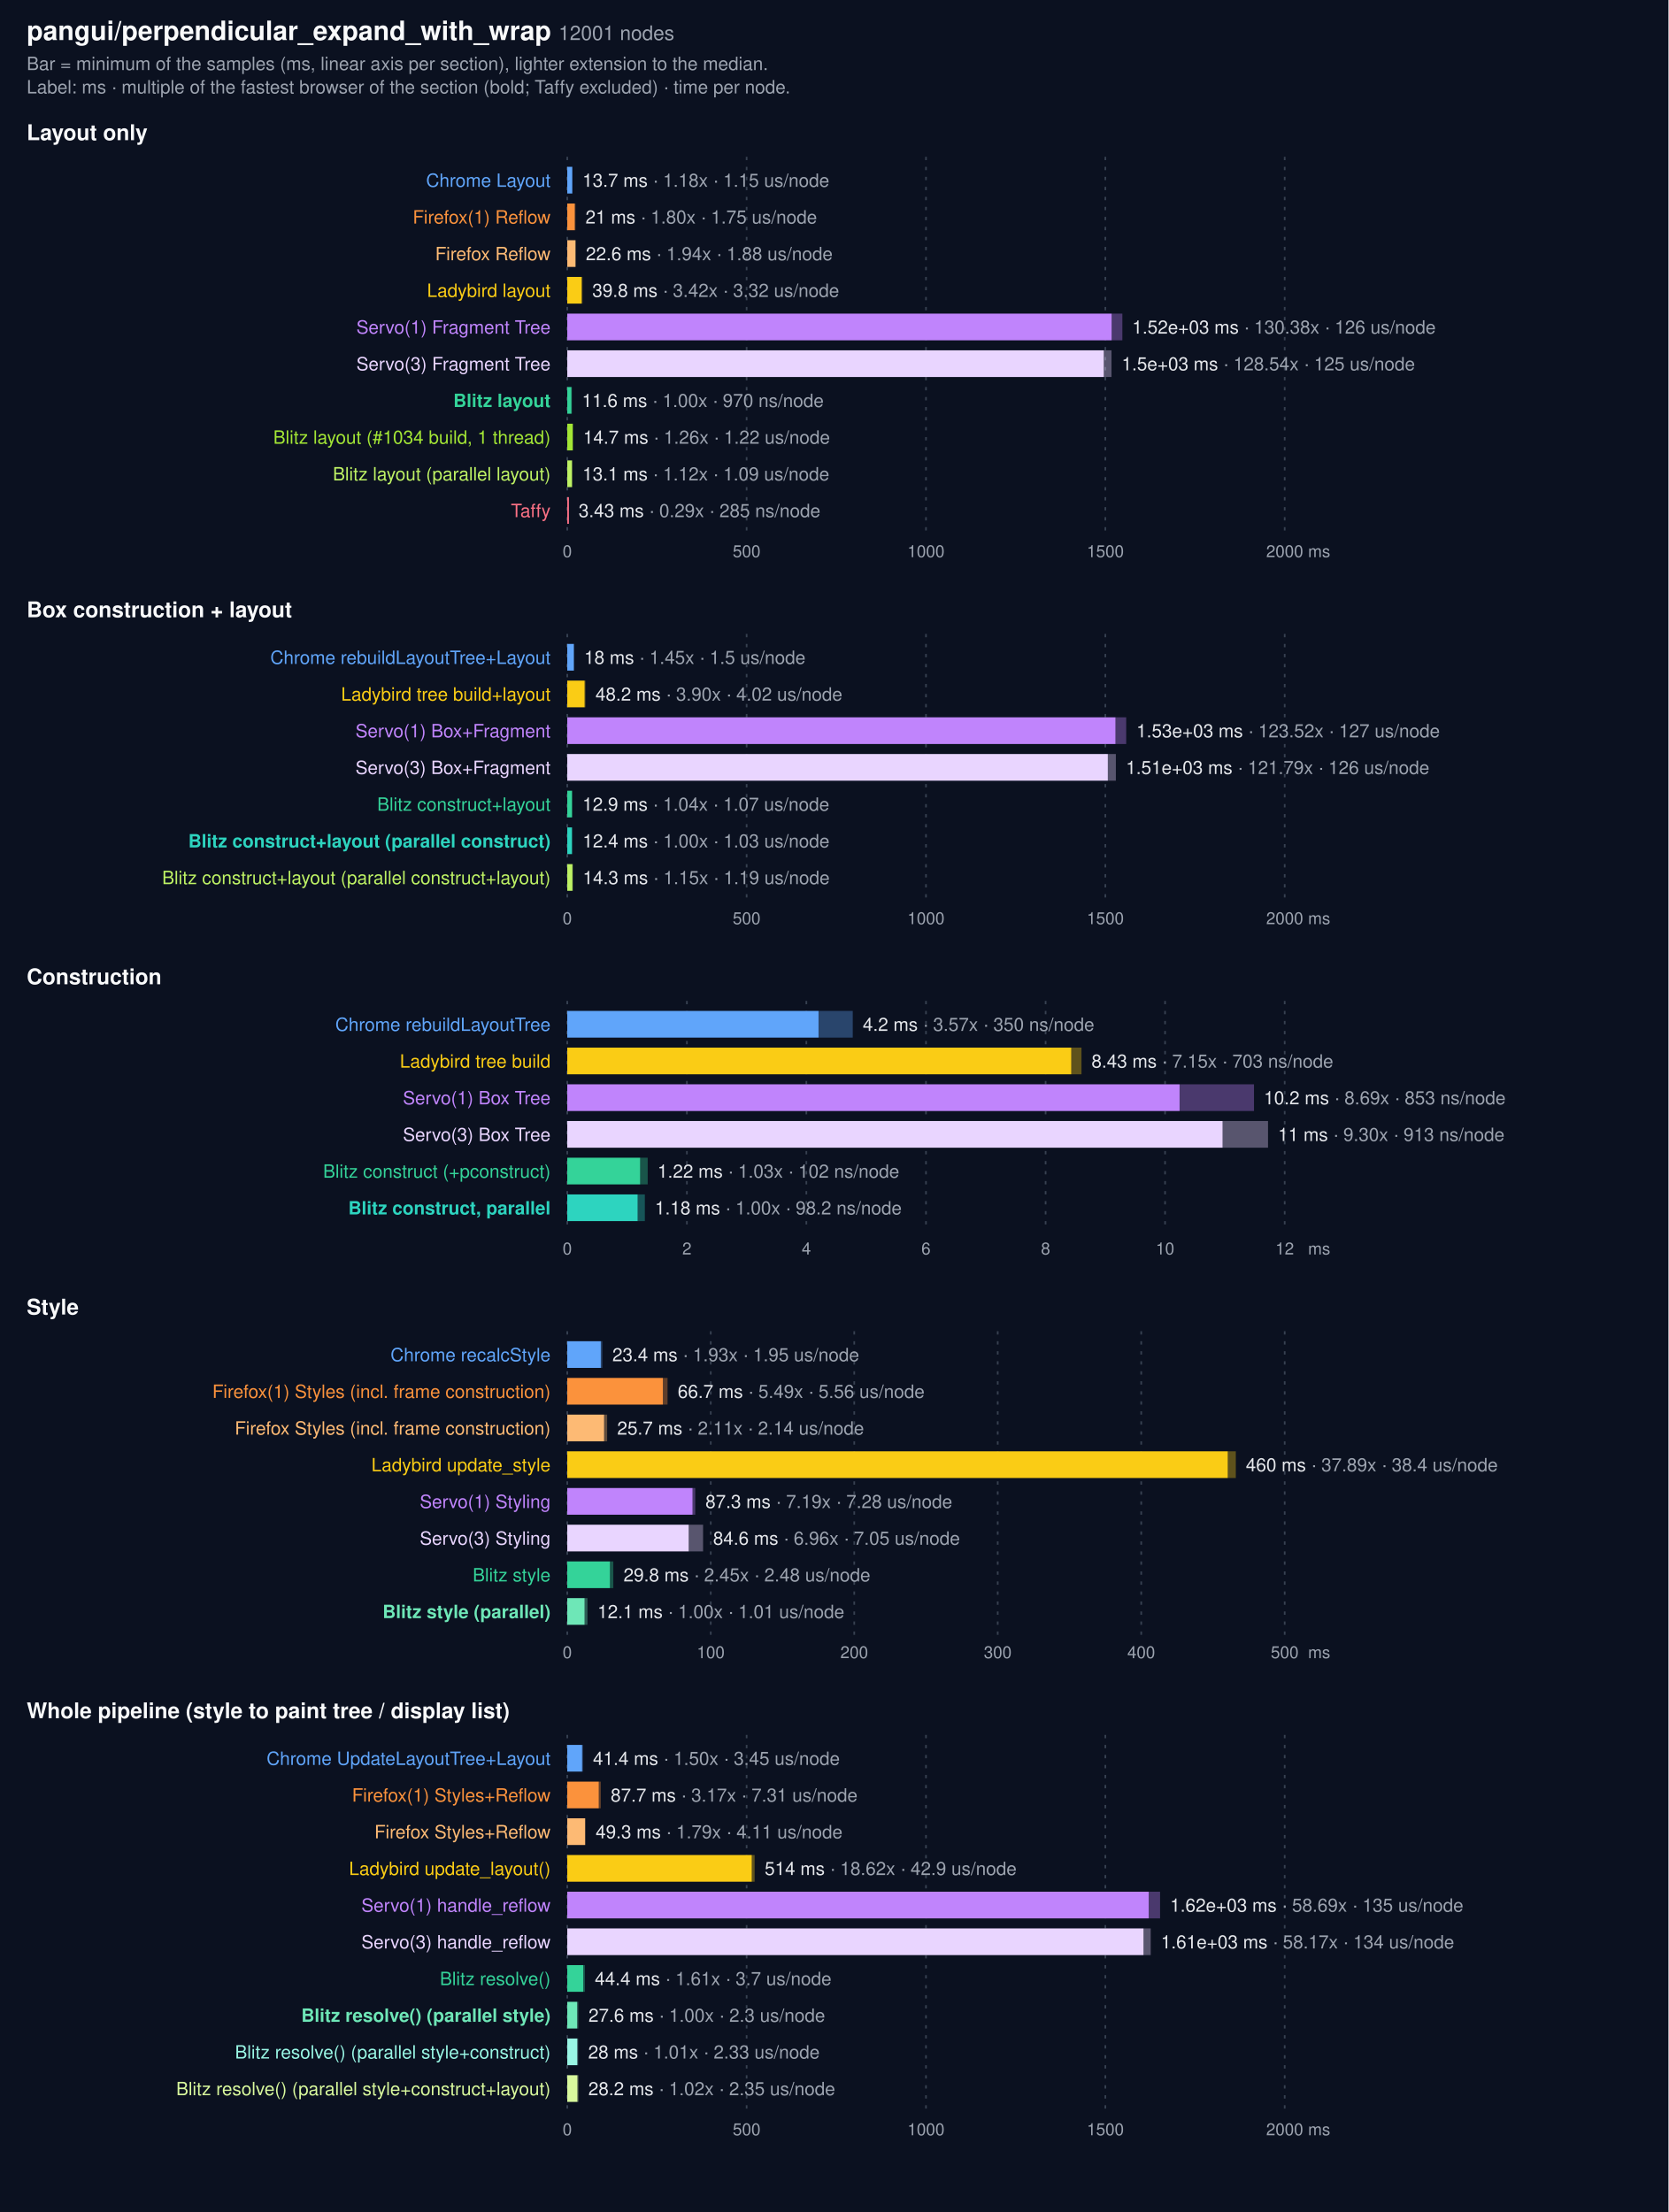
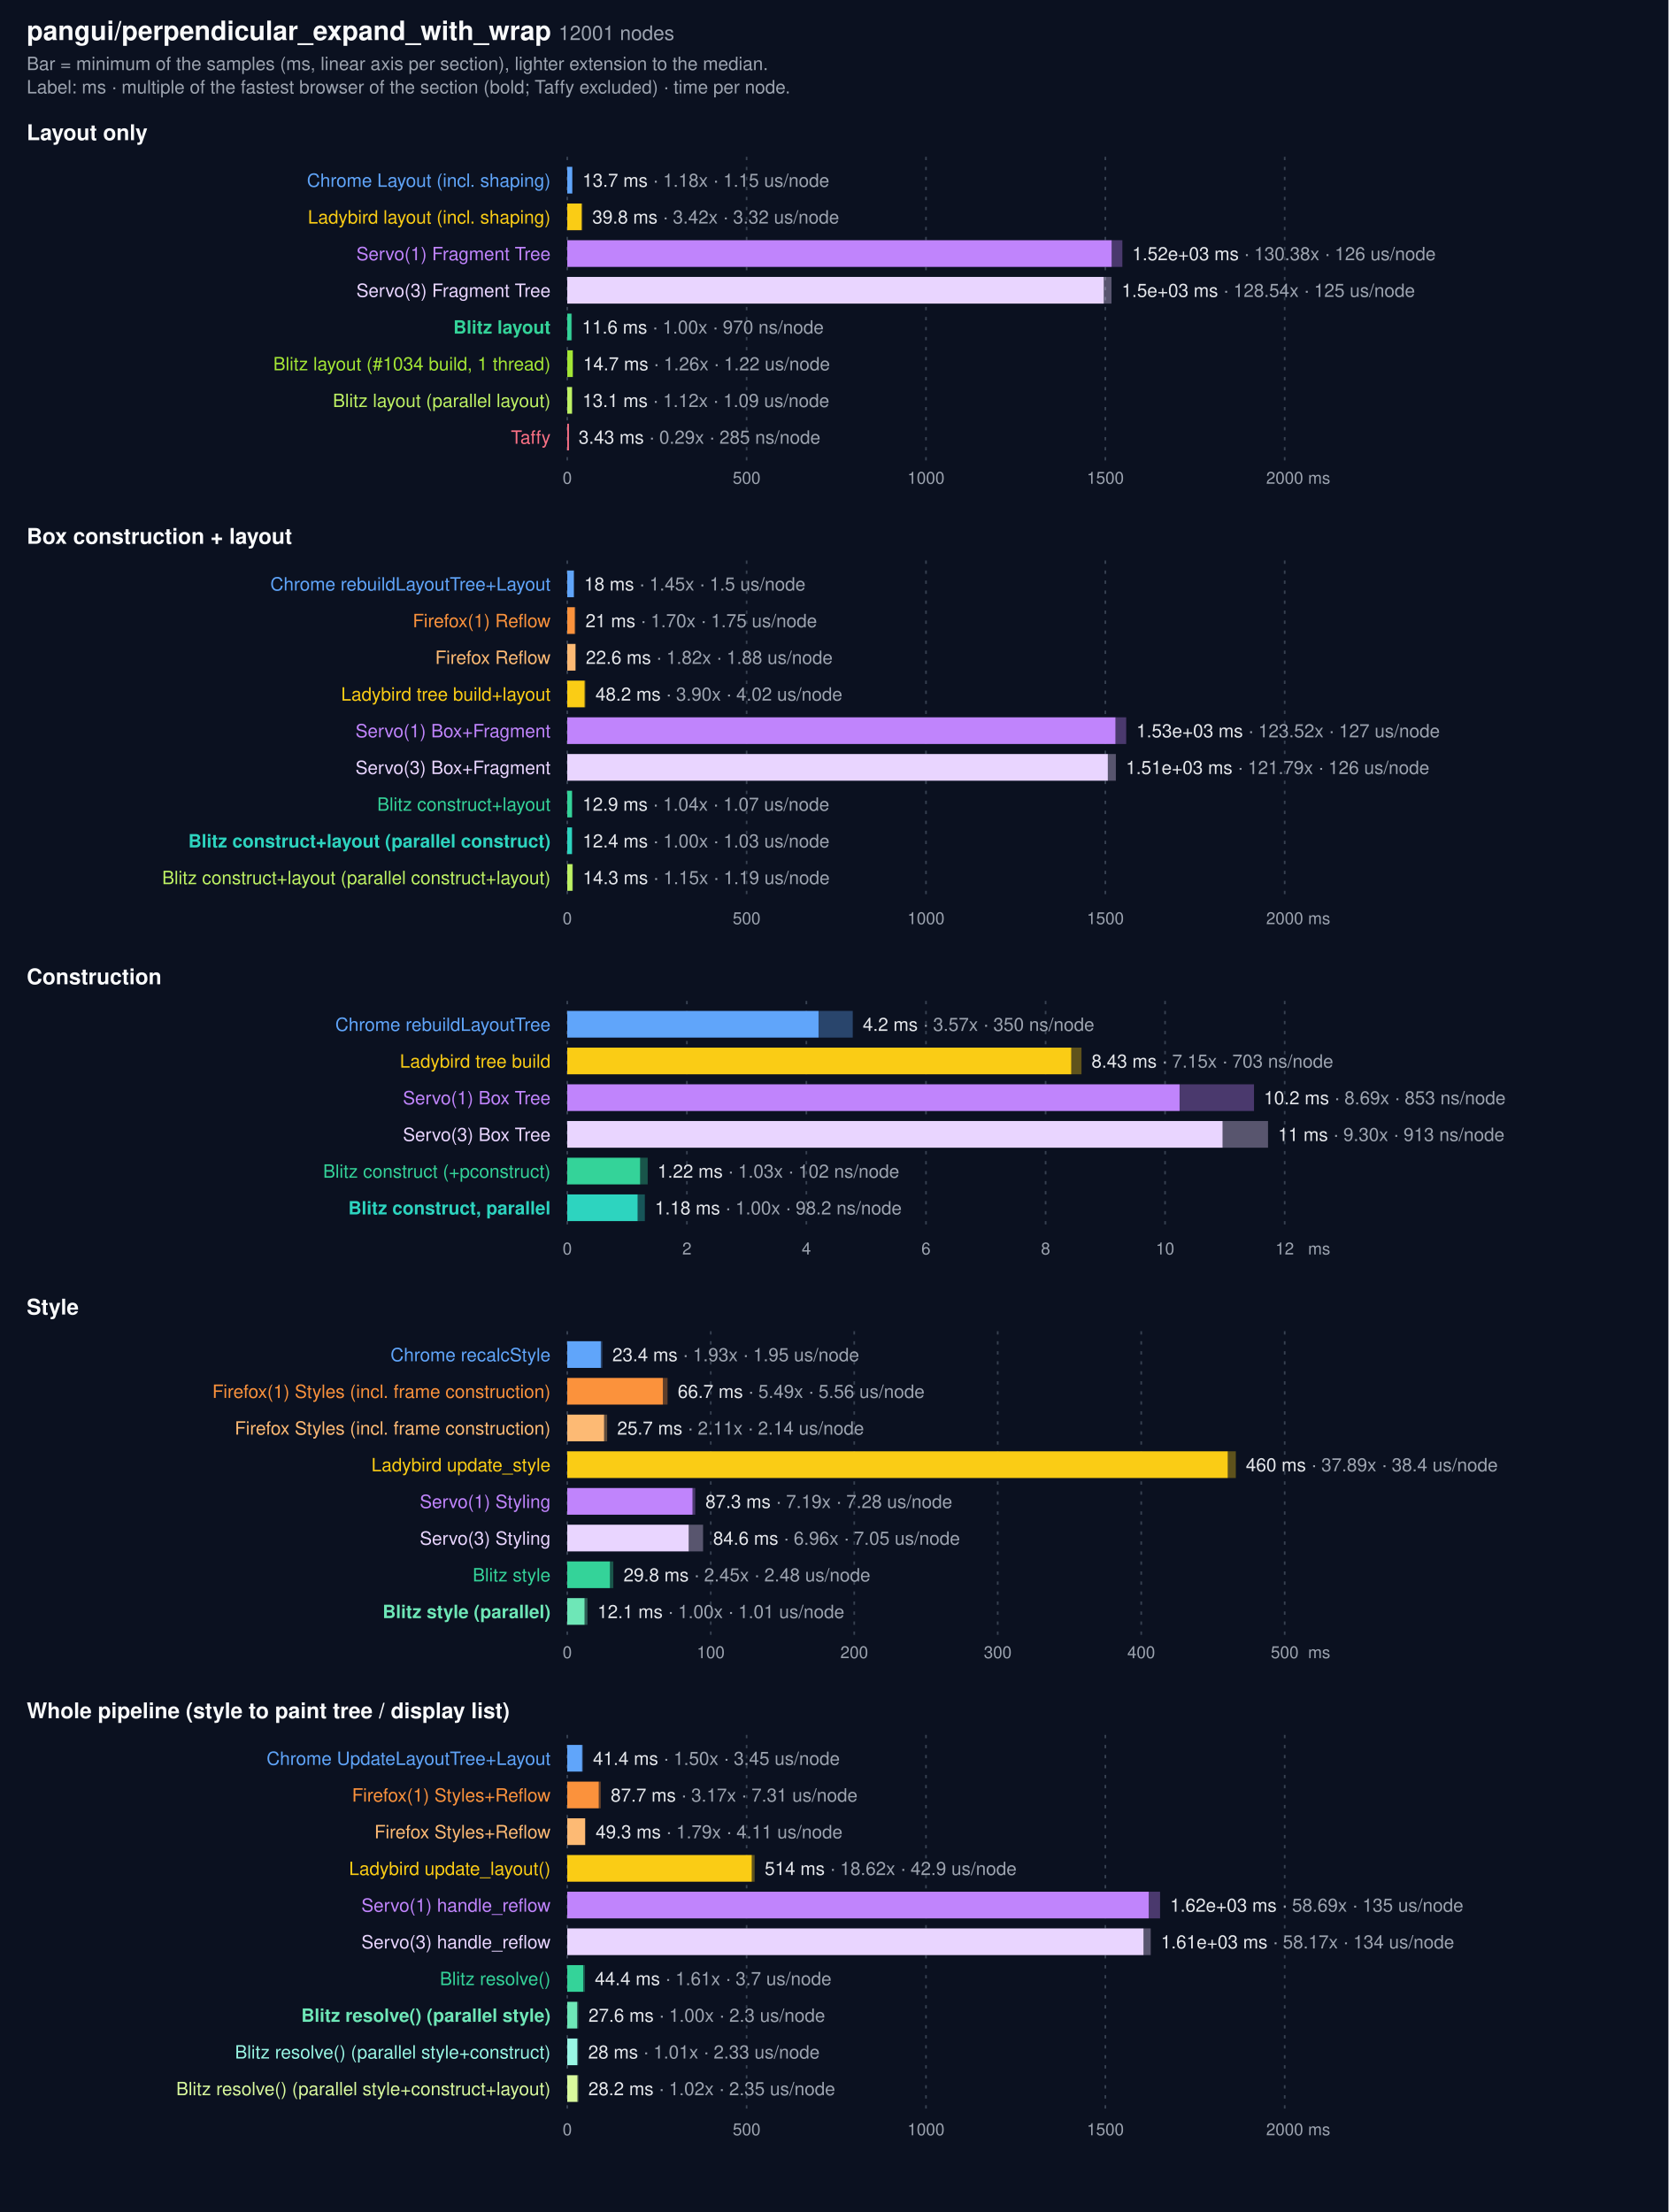
<svg xmlns="http://www.w3.org/2000/svg" width="1000" height="1326" viewBox="0 0 1000 1326" font-family="system-ui, -apple-system, Segoe UI, Helvetica, Arial, sans-serif">
  <rect width="1000" height="1326" fill="#0b1120" />
  <text x="16" y="24" fill="#f9fafb" font-size="16" font-weight="600">pangui/perpendicular_expand_with_wrap <tspan fill="#9ca3af" font-size="12" font-weight="400">12001 nodes</tspan>
  </text>
  <text x="16" y="42" fill="#9ca3af" font-size="11">Bar = minimum of the samples (ms, linear axis per section), lighter extension to the median.</text>
  <text x="16" y="56" fill="#9ca3af" font-size="11">Label: ms · multiple of the fastest browser of the section (bold; Taffy excluded) · time per node.</text>
  <text x="16" y="84" fill="#f9fafb" font-size="13" font-weight="600">Layout only</text>
-   <line x1="340.0" x2="340.0" y1="94" y2="320" stroke="#374151" stroke-dasharray="2 4" />
-   <text x="340.0" y="334" fill="#9ca3af" font-size="10" text-anchor="middle">0</text>
-   <line x1="447.5" x2="447.5" y1="94" y2="320" stroke="#374151" stroke-dasharray="2 4" />
-   <text x="447.5" y="334" fill="#9ca3af" font-size="10" text-anchor="middle">500</text>
-   <line x1="555.0" x2="555.0" y1="94" y2="320" stroke="#374151" stroke-dasharray="2 4" />
-   <text x="555.0" y="334" fill="#9ca3af" font-size="10" text-anchor="middle">1000</text>
-   <line x1="662.5" x2="662.5" y1="94" y2="320" stroke="#374151" stroke-dasharray="2 4" />
-   <text x="662.5" y="334" fill="#9ca3af" font-size="10" text-anchor="middle">1500</text>
-   <line x1="770.0" x2="770.0" y1="94" y2="320" stroke="#374151" stroke-dasharray="2 4" />
-   <text x="770.0" y="334" fill="#9ca3af" font-size="10" text-anchor="middle">2000</text>
-   <text x="784" y="334" fill="#9ca3af" font-size="10">ms</text>
-   <text x="330" y="112" fill="#60a5fa" font-size="11" text-anchor="end">Chrome Layout</text>
+   <line x1="340.0" x2="340.0" y1="94" y2="276" stroke="#374151" stroke-dasharray="2 4" />
+   <text x="340.0" y="290" fill="#9ca3af" font-size="10" text-anchor="middle">0</text>
+   <line x1="447.5" x2="447.5" y1="94" y2="276" stroke="#374151" stroke-dasharray="2 4" />
+   <text x="447.5" y="290" fill="#9ca3af" font-size="10" text-anchor="middle">500</text>
+   <line x1="555.0" x2="555.0" y1="94" y2="276" stroke="#374151" stroke-dasharray="2 4" />
+   <text x="555.0" y="290" fill="#9ca3af" font-size="10" text-anchor="middle">1000</text>
+   <line x1="662.5" x2="662.5" y1="94" y2="276" stroke="#374151" stroke-dasharray="2 4" />
+   <text x="662.5" y="290" fill="#9ca3af" font-size="10" text-anchor="middle">1500</text>
+   <line x1="770.0" x2="770.0" y1="94" y2="276" stroke="#374151" stroke-dasharray="2 4" />
+   <text x="770.0" y="290" fill="#9ca3af" font-size="10" text-anchor="middle">2000</text>
+   <text x="784" y="290" fill="#9ca3af" font-size="10">ms</text>
+   <text x="330" y="112" fill="#60a5fa" font-size="11" text-anchor="end">Chrome Layout (incl. shaping)</text>
  <rect x="340" y="100" width="3.0" height="16" fill="#60a5fa" />
  <rect x="343.0" y="100" width="0.1" height="16" fill="#60a5fa" opacity="0.35" />
  <text x="349.1" y="112" fill="#e5e7eb" font-size="11">13.7 ms <tspan fill="#9ca3af">· 1.18x · 1.15 us/node</tspan>
  </text>
-   <text x="330" y="134" fill="#fb923c" font-size="11" text-anchor="end">Firefox(1) Reflow</text>
-   <rect x="340" y="122" width="4.5" height="16" fill="#fb923c" />
-   <rect x="344.5" y="122" width="0.4" height="16" fill="#fb923c" opacity="0.35" />
-   <text x="350.9" y="134" fill="#e5e7eb" font-size="11">21 ms <tspan fill="#9ca3af">· 1.80x · 1.75 us/node</tspan>
-   </text>
-   <text x="330" y="156" fill="#fdba74" font-size="11" text-anchor="end">Firefox Reflow</text>
-   <rect x="340" y="144" width="4.9" height="16" fill="#fdba74" />
-   <rect x="344.9" y="144" width="0.2" height="16" fill="#fdba74" opacity="0.35" />
-   <text x="351.1" y="156" fill="#e5e7eb" font-size="11">22.6 ms <tspan fill="#9ca3af">· 1.94x · 1.88 us/node</tspan>
-   </text>
-   <text x="330" y="178" fill="#facc15" font-size="11" text-anchor="end">Ladybird layout</text>
-   <rect x="340" y="166" width="8.6" height="16" fill="#facc15" />
-   <rect x="348.6" y="166" width="0.5" height="16" fill="#facc15" opacity="0.35" />
-   <text x="355.0" y="178" fill="#e5e7eb" font-size="11">39.8 ms <tspan fill="#9ca3af">· 3.42x · 3.32 us/node</tspan>
-   </text>
-   <text x="330" y="200" fill="#c084fc" font-size="11" text-anchor="end">Servo(1) Fragment Tree</text>
-   <rect x="340" y="188" width="326.3" height="16" fill="#c084fc" />
-   <rect x="666.3" y="188" width="6.4" height="16" fill="#c084fc" opacity="0.35" />
-   <text x="678.6" y="200" fill="#e5e7eb" font-size="11">1.52e+03 ms <tspan fill="#9ca3af">· 130.38x · 126 us/node</tspan>
-   </text>
-   <text x="330" y="222" fill="#e9d5ff" font-size="11" text-anchor="end">Servo(3) Fragment Tree</text>
-   <rect x="340" y="210" width="321.6" height="16" fill="#e9d5ff" />
-   <rect x="661.6" y="210" width="4.6" height="16" fill="#e9d5ff" opacity="0.35" />
-   <text x="672.3" y="222" fill="#e5e7eb" font-size="11">1.5e+03 ms <tspan fill="#9ca3af">· 128.54x · 125 us/node</tspan>
-   </text>
-   <text x="330" y="244" fill="#34d399" font-size="11" text-anchor="end" font-weight="700">Blitz layout</text>
-   <rect x="340" y="232" width="2.5" height="16" fill="#34d399" />
-   <rect x="342.5" y="232" width="0.3" height="16" fill="#34d399" opacity="0.35" />
-   <text x="348.8" y="244" fill="#e5e7eb" font-size="11">11.6 ms <tspan fill="#9ca3af">· 1.00x · 970 ns/node</tspan>
-   </text>
-   <text x="330" y="266" fill="#a3e635" font-size="11" text-anchor="end">Blitz layout (#1034 build, 1 thread)</text>
-   <rect x="340" y="254" width="3.2" height="16" fill="#a3e635" />
-   <rect x="343.2" y="254" width="0.4" height="16" fill="#a3e635" opacity="0.35" />
-   <text x="349.5" y="266" fill="#e5e7eb" font-size="11">14.7 ms <tspan fill="#9ca3af">· 1.26x · 1.22 us/node</tspan>
-   </text>
-   <text x="330" y="288" fill="#bef264" font-size="11" text-anchor="end">Blitz layout (parallel layout)</text>
-   <rect x="340" y="276" width="2.8" height="16" fill="#bef264" />
-   <rect x="342.8" y="276" width="0.3" height="16" fill="#bef264" opacity="0.35" />
-   <text x="349.1" y="288" fill="#e5e7eb" font-size="11">13.1 ms <tspan fill="#9ca3af">· 1.12x · 1.09 us/node</tspan>
-   </text>
-   <text x="330" y="310" fill="#fb7185" font-size="11" text-anchor="end">Taffy</text>
-   <rect x="340" y="298" width="1.0" height="16" fill="#fb7185" />
-   <rect x="340.7" y="298" width="0.0" height="16" fill="#fb7185" opacity="0.35" />
-   <text x="346.8" y="310" fill="#e5e7eb" font-size="11">3.43 ms <tspan fill="#9ca3af">· 0.29x · 285 ns/node</tspan>
-   </text>
-   <text x="16" y="370" fill="#f9fafb" font-size="13" font-weight="600">Box construction + layout</text>
-   <line x1="340.0" x2="340.0" y1="380" y2="540" stroke="#374151" stroke-dasharray="2 4" />
+   <text x="330" y="134" fill="#facc15" font-size="11" text-anchor="end">Ladybird layout (incl. shaping)</text>
+   <rect x="340" y="122" width="8.6" height="16" fill="#facc15" />
+   <rect x="348.6" y="122" width="0.5" height="16" fill="#facc15" opacity="0.35" />
+   <text x="355.0" y="134" fill="#e5e7eb" font-size="11">39.8 ms <tspan fill="#9ca3af">· 3.42x · 3.32 us/node</tspan>
+   </text>
+   <text x="330" y="156" fill="#c084fc" font-size="11" text-anchor="end">Servo(1) Fragment Tree</text>
+   <rect x="340" y="144" width="326.3" height="16" fill="#c084fc" />
+   <rect x="666.3" y="144" width="6.4" height="16" fill="#c084fc" opacity="0.35" />
+   <text x="678.6" y="156" fill="#e5e7eb" font-size="11">1.52e+03 ms <tspan fill="#9ca3af">· 130.38x · 126 us/node</tspan>
+   </text>
+   <text x="330" y="178" fill="#e9d5ff" font-size="11" text-anchor="end">Servo(3) Fragment Tree</text>
+   <rect x="340" y="166" width="321.6" height="16" fill="#e9d5ff" />
+   <rect x="661.6" y="166" width="4.6" height="16" fill="#e9d5ff" opacity="0.35" />
+   <text x="672.3" y="178" fill="#e5e7eb" font-size="11">1.5e+03 ms <tspan fill="#9ca3af">· 128.54x · 125 us/node</tspan>
+   </text>
+   <text x="330" y="200" fill="#34d399" font-size="11" text-anchor="end" font-weight="700">Blitz layout</text>
+   <rect x="340" y="188" width="2.5" height="16" fill="#34d399" />
+   <rect x="342.5" y="188" width="0.3" height="16" fill="#34d399" opacity="0.35" />
+   <text x="348.8" y="200" fill="#e5e7eb" font-size="11">11.6 ms <tspan fill="#9ca3af">· 1.00x · 970 ns/node</tspan>
+   </text>
+   <text x="330" y="222" fill="#a3e635" font-size="11" text-anchor="end">Blitz layout (#1034 build, 1 thread)</text>
+   <rect x="340" y="210" width="3.2" height="16" fill="#a3e635" />
+   <rect x="343.2" y="210" width="0.4" height="16" fill="#a3e635" opacity="0.35" />
+   <text x="349.5" y="222" fill="#e5e7eb" font-size="11">14.7 ms <tspan fill="#9ca3af">· 1.26x · 1.22 us/node</tspan>
+   </text>
+   <text x="330" y="244" fill="#bef264" font-size="11" text-anchor="end">Blitz layout (parallel layout)</text>
+   <rect x="340" y="232" width="2.8" height="16" fill="#bef264" />
+   <rect x="342.8" y="232" width="0.3" height="16" fill="#bef264" opacity="0.35" />
+   <text x="349.1" y="244" fill="#e5e7eb" font-size="11">13.1 ms <tspan fill="#9ca3af">· 1.12x · 1.09 us/node</tspan>
+   </text>
+   <text x="330" y="266" fill="#fb7185" font-size="11" text-anchor="end">Taffy</text>
+   <rect x="340" y="254" width="1.0" height="16" fill="#fb7185" />
+   <rect x="340.7" y="254" width="0.0" height="16" fill="#fb7185" opacity="0.35" />
+   <text x="346.8" y="266" fill="#e5e7eb" font-size="11">3.43 ms <tspan fill="#9ca3af">· 0.29x · 285 ns/node</tspan>
+   </text>
+   <text x="16" y="326" fill="#f9fafb" font-size="13" font-weight="600">Box construction + layout</text>
+   <line x1="340.0" x2="340.0" y1="336" y2="540" stroke="#374151" stroke-dasharray="2 4" />
  <text x="340.0" y="554" fill="#9ca3af" font-size="10" text-anchor="middle">0</text>
-   <line x1="447.5" x2="447.5" y1="380" y2="540" stroke="#374151" stroke-dasharray="2 4" />
+   <line x1="447.5" x2="447.5" y1="336" y2="540" stroke="#374151" stroke-dasharray="2 4" />
  <text x="447.5" y="554" fill="#9ca3af" font-size="10" text-anchor="middle">500</text>
-   <line x1="555.0" x2="555.0" y1="380" y2="540" stroke="#374151" stroke-dasharray="2 4" />
+   <line x1="555.0" x2="555.0" y1="336" y2="540" stroke="#374151" stroke-dasharray="2 4" />
  <text x="555.0" y="554" fill="#9ca3af" font-size="10" text-anchor="middle">1000</text>
-   <line x1="662.5" x2="662.5" y1="380" y2="540" stroke="#374151" stroke-dasharray="2 4" />
+   <line x1="662.5" x2="662.5" y1="336" y2="540" stroke="#374151" stroke-dasharray="2 4" />
  <text x="662.5" y="554" fill="#9ca3af" font-size="10" text-anchor="middle">1500</text>
-   <line x1="770.0" x2="770.0" y1="380" y2="540" stroke="#374151" stroke-dasharray="2 4" />
+   <line x1="770.0" x2="770.0" y1="336" y2="540" stroke="#374151" stroke-dasharray="2 4" />
  <text x="770.0" y="554" fill="#9ca3af" font-size="10" text-anchor="middle">2000</text>
  <text x="784" y="554" fill="#9ca3af" font-size="10">ms</text>
-   <text x="330" y="398" fill="#60a5fa" font-size="11" text-anchor="end">Chrome rebuildLayoutTree+Layout</text>
-   <rect x="340" y="386" width="3.9" height="16" fill="#60a5fa" />
-   <rect x="343.9" y="386" width="0.3" height="16" fill="#60a5fa" opacity="0.35" />
-   <text x="350.1" y="398" fill="#e5e7eb" font-size="11">18 ms <tspan fill="#9ca3af">· 1.45x · 1.5 us/node</tspan>
+   <text x="330" y="354" fill="#60a5fa" font-size="11" text-anchor="end">Chrome rebuildLayoutTree+Layout</text>
+   <rect x="340" y="342" width="3.9" height="16" fill="#60a5fa" />
+   <rect x="343.9" y="342" width="0.3" height="16" fill="#60a5fa" opacity="0.35" />
+   <text x="350.1" y="354" fill="#e5e7eb" font-size="11">18 ms <tspan fill="#9ca3af">· 1.45x · 1.5 us/node</tspan>
+   </text>
+   <text x="330" y="376" fill="#fb923c" font-size="11" text-anchor="end">Firefox(1) Reflow</text>
+   <rect x="340" y="364" width="4.5" height="16" fill="#fb923c" />
+   <rect x="344.5" y="364" width="0.4" height="16" fill="#fb923c" opacity="0.35" />
+   <text x="350.9" y="376" fill="#e5e7eb" font-size="11">21 ms <tspan fill="#9ca3af">· 1.70x · 1.75 us/node</tspan>
+   </text>
+   <text x="330" y="398" fill="#fdba74" font-size="11" text-anchor="end">Firefox Reflow</text>
+   <rect x="340" y="386" width="4.9" height="16" fill="#fdba74" />
+   <rect x="344.9" y="386" width="0.2" height="16" fill="#fdba74" opacity="0.35" />
+   <text x="351.1" y="398" fill="#e5e7eb" font-size="11">22.6 ms <tspan fill="#9ca3af">· 1.82x · 1.88 us/node</tspan>
  </text>
  <text x="330" y="420" fill="#facc15" font-size="11" text-anchor="end">Ladybird tree build+layout</text>
  <rect x="340" y="408" width="10.4" height="16" fill="#facc15" />
  <rect x="350.4" y="408" width="0.5" height="16" fill="#facc15" opacity="0.35" />
  <text x="356.9" y="420" fill="#e5e7eb" font-size="11">48.2 ms <tspan fill="#9ca3af">· 3.90x · 4.02 us/node</tspan>
  </text>
  <text x="330" y="442" fill="#c084fc" font-size="11" text-anchor="end">Servo(1) Box+Fragment</text>
  <rect x="340" y="430" width="328.6" height="16" fill="#c084fc" />
  <rect x="668.6" y="430" width="6.4" height="16" fill="#c084fc" opacity="0.35" />
  <text x="681.1" y="442" fill="#e5e7eb" font-size="11">1.53e+03 ms <tspan fill="#9ca3af">· 123.52x · 127 us/node</tspan>
  </text>
  <text x="330" y="464" fill="#e9d5ff" font-size="11" text-anchor="end">Servo(3) Box+Fragment</text>
  <rect x="340" y="452" width="324.0" height="16" fill="#e9d5ff" />
  <rect x="664.0" y="452" width="4.8" height="16" fill="#e9d5ff" opacity="0.35" />
  <text x="674.8" y="464" fill="#e5e7eb" font-size="11">1.51e+03 ms <tspan fill="#9ca3af">· 121.79x · 126 us/node</tspan>
  </text>
  <text x="330" y="486" fill="#34d399" font-size="11" text-anchor="end">Blitz construct+layout</text>
  <rect x="340" y="474" width="2.8" height="16" fill="#34d399" />
  <rect x="342.8" y="474" width="0.3" height="16" fill="#34d399" opacity="0.35" />
  <text x="349.1" y="486" fill="#e5e7eb" font-size="11">12.9 ms <tspan fill="#9ca3af">· 1.04x · 1.07 us/node</tspan>
  </text>
  <text x="330" y="508" fill="#2dd4bf" font-size="11" text-anchor="end" font-weight="700">Blitz construct+layout (parallel construct)</text>
  <rect x="340" y="496" width="2.7" height="16" fill="#2dd4bf" />
  <rect x="342.7" y="496" width="0.5" height="16" fill="#2dd4bf" opacity="0.35" />
  <text x="349.2" y="508" fill="#e5e7eb" font-size="11">12.4 ms <tspan fill="#9ca3af">· 1.00x · 1.03 us/node</tspan>
  </text>
  <text x="330" y="530" fill="#bef264" font-size="11" text-anchor="end">Blitz construct+layout (parallel construct+layout)</text>
  <rect x="340" y="518" width="3.1" height="16" fill="#bef264" />
  <rect x="343.1" y="518" width="0.3" height="16" fill="#bef264" opacity="0.35" />
  <text x="349.3" y="530" fill="#e5e7eb" font-size="11">14.3 ms <tspan fill="#9ca3af">· 1.15x · 1.19 us/node</tspan>
  </text>
  <text x="16" y="590" fill="#f9fafb" font-size="13" font-weight="600">Construction</text>
  <line x1="340.0" x2="340.0" y1="600" y2="738" stroke="#374151" stroke-dasharray="2 4" />
  <text x="340.0" y="752" fill="#9ca3af" font-size="10" text-anchor="middle">0</text>
  <line x1="411.7" x2="411.7" y1="600" y2="738" stroke="#374151" stroke-dasharray="2 4" />
  <text x="411.7" y="752" fill="#9ca3af" font-size="10" text-anchor="middle">2</text>
  <line x1="483.3" x2="483.3" y1="600" y2="738" stroke="#374151" stroke-dasharray="2 4" />
  <text x="483.3" y="752" fill="#9ca3af" font-size="10" text-anchor="middle">4</text>
  <line x1="555.0" x2="555.0" y1="600" y2="738" stroke="#374151" stroke-dasharray="2 4" />
  <text x="555.0" y="752" fill="#9ca3af" font-size="10" text-anchor="middle">6</text>
  <line x1="626.7" x2="626.7" y1="600" y2="738" stroke="#374151" stroke-dasharray="2 4" />
  <text x="626.7" y="752" fill="#9ca3af" font-size="10" text-anchor="middle">8</text>
  <line x1="698.3" x2="698.3" y1="600" y2="738" stroke="#374151" stroke-dasharray="2 4" />
  <text x="698.3" y="752" fill="#9ca3af" font-size="10" text-anchor="middle">10</text>
  <line x1="770.0" x2="770.0" y1="600" y2="738" stroke="#374151" stroke-dasharray="2 4" />
  <text x="770.0" y="752" fill="#9ca3af" font-size="10" text-anchor="middle">12</text>
  <text x="784" y="752" fill="#9ca3af" font-size="10">ms</text>
  <text x="330" y="618" fill="#60a5fa" font-size="11" text-anchor="end">Chrome rebuildLayoutTree</text>
  <rect x="340" y="606" width="150.6" height="16" fill="#60a5fa" />
  <rect x="490.6" y="606" width="20.5" height="16" fill="#60a5fa" opacity="0.35" />
  <text x="517.1" y="618" fill="#e5e7eb" font-size="11">4.2 ms <tspan fill="#9ca3af">· 3.57x · 350 ns/node</tspan>
  </text>
  <text x="330" y="640" fill="#facc15" font-size="11" text-anchor="end">Ladybird tree build</text>
  <rect x="340" y="628" width="302.1" height="16" fill="#facc15" />
  <rect x="642.1" y="628" width="6.1" height="16" fill="#facc15" opacity="0.35" />
  <text x="654.2" y="640" fill="#e5e7eb" font-size="11">8.43 ms <tspan fill="#9ca3af">· 7.15x · 703 ns/node</tspan>
  </text>
  <text x="330" y="662" fill="#c084fc" font-size="11" text-anchor="end">Servo(1) Box Tree</text>
  <rect x="340" y="650" width="367.0" height="16" fill="#c084fc" />
  <rect x="707.0" y="650" width="44.6" height="16" fill="#c084fc" opacity="0.35" />
  <text x="757.5" y="662" fill="#e5e7eb" font-size="11">10.2 ms <tspan fill="#9ca3af">· 8.69x · 853 ns/node</tspan>
  </text>
  <text x="330" y="684" fill="#e9d5ff" font-size="11" text-anchor="end">Servo(3) Box Tree</text>
  <rect x="340" y="672" width="392.8" height="16" fill="#e9d5ff" />
  <rect x="732.8" y="672" width="27.2" height="16" fill="#e9d5ff" opacity="0.35" />
  <text x="766.0" y="684" fill="#e5e7eb" font-size="11">11 ms <tspan fill="#9ca3af">· 9.30x · 913 ns/node</tspan>
  </text>
  <text x="330" y="706" fill="#34d399" font-size="11" text-anchor="end">Blitz construct (+pconstruct)</text>
  <rect x="340" y="694" width="43.7" height="16" fill="#34d399" />
  <rect x="383.7" y="694" width="4.5" height="16" fill="#34d399" opacity="0.35" />
  <text x="394.1" y="706" fill="#e5e7eb" font-size="11">1.22 ms <tspan fill="#9ca3af">· 1.03x · 102 ns/node</tspan>
  </text>
  <text x="330" y="728" fill="#2dd4bf" font-size="11" text-anchor="end" font-weight="700">Blitz construct, parallel</text>
  <rect x="340" y="716" width="42.2" height="16" fill="#2dd4bf" />
  <rect x="382.2" y="716" width="4.3" height="16" fill="#2dd4bf" opacity="0.35" />
  <text x="392.5" y="728" fill="#e5e7eb" font-size="11">1.18 ms <tspan fill="#9ca3af">· 1.00x · 98.2 ns/node</tspan>
  </text>
  <text x="16" y="788" fill="#f9fafb" font-size="13" font-weight="600">Style</text>
  <line x1="340.0" x2="340.0" y1="798" y2="980" stroke="#374151" stroke-dasharray="2 4" />
  <text x="340.0" y="994" fill="#9ca3af" font-size="10" text-anchor="middle">0</text>
  <line x1="426.0" x2="426.0" y1="798" y2="980" stroke="#374151" stroke-dasharray="2 4" />
  <text x="426.0" y="994" fill="#9ca3af" font-size="10" text-anchor="middle">100</text>
  <line x1="512.0" x2="512.0" y1="798" y2="980" stroke="#374151" stroke-dasharray="2 4" />
  <text x="512.0" y="994" fill="#9ca3af" font-size="10" text-anchor="middle">200</text>
  <line x1="598.0" x2="598.0" y1="798" y2="980" stroke="#374151" stroke-dasharray="2 4" />
  <text x="598.0" y="994" fill="#9ca3af" font-size="10" text-anchor="middle">300</text>
  <line x1="684.0" x2="684.0" y1="798" y2="980" stroke="#374151" stroke-dasharray="2 4" />
  <text x="684.0" y="994" fill="#9ca3af" font-size="10" text-anchor="middle">400</text>
  <line x1="770.0" x2="770.0" y1="798" y2="980" stroke="#374151" stroke-dasharray="2 4" />
  <text x="770.0" y="994" fill="#9ca3af" font-size="10" text-anchor="middle">500</text>
  <text x="784" y="994" fill="#9ca3af" font-size="10">ms</text>
  <text x="330" y="816" fill="#60a5fa" font-size="11" text-anchor="end">Chrome recalcStyle</text>
  <rect x="340" y="804" width="20.1" height="16" fill="#60a5fa" />
  <rect x="360.1" y="804" width="0.9" height="16" fill="#60a5fa" opacity="0.35" />
  <text x="367.0" y="816" fill="#e5e7eb" font-size="11">23.4 ms <tspan fill="#9ca3af">· 1.93x · 1.95 us/node</tspan>
  </text>
  <text x="330" y="838" fill="#fb923c" font-size="11" text-anchor="end">Firefox(1) Styles (incl. frame construction)</text>
  <rect x="340" y="826" width="57.3" height="16" fill="#fb923c" />
  <rect x="397.3" y="826" width="2.8" height="16" fill="#fb923c" opacity="0.35" />
  <text x="406.2" y="838" fill="#e5e7eb" font-size="11">66.7 ms <tspan fill="#9ca3af">· 5.49x · 5.56 us/node</tspan>
  </text>
  <text x="330" y="860" fill="#fdba74" font-size="11" text-anchor="end">Firefox Styles (incl. frame construction)</text>
  <rect x="340" y="848" width="22.1" height="16" fill="#fdba74" />
  <rect x="362.1" y="848" width="1.8" height="16" fill="#fdba74" opacity="0.35" />
  <text x="369.9" y="860" fill="#e5e7eb" font-size="11">25.7 ms <tspan fill="#9ca3af">· 2.11x · 2.14 us/node</tspan>
  </text>
  <text x="330" y="882" fill="#facc15" font-size="11" text-anchor="end">Ladybird update_style</text>
  <rect x="340" y="870" width="395.9" height="16" fill="#facc15" />
  <rect x="735.9" y="870" width="4.8" height="16" fill="#facc15" opacity="0.35" />
  <text x="746.7" y="882" fill="#e5e7eb" font-size="11">460 ms <tspan fill="#9ca3af">· 37.89x · 38.4 us/node</tspan>
  </text>
  <text x="330" y="904" fill="#c084fc" font-size="11" text-anchor="end">Servo(1) Styling</text>
  <rect x="340" y="892" width="75.1" height="16" fill="#c084fc" />
  <rect x="415.1" y="892" width="1.6" height="16" fill="#c084fc" opacity="0.35" />
  <text x="422.8" y="904" fill="#e5e7eb" font-size="11">87.3 ms <tspan fill="#9ca3af">· 7.19x · 7.28 us/node</tspan>
  </text>
  <text x="330" y="926" fill="#e9d5ff" font-size="11" text-anchor="end">Servo(3) Styling</text>
  <rect x="340" y="914" width="72.8" height="16" fill="#e9d5ff" />
  <rect x="412.8" y="914" width="8.6" height="16" fill="#e9d5ff" opacity="0.35" />
  <text x="427.4" y="926" fill="#e5e7eb" font-size="11">84.6 ms <tspan fill="#9ca3af">· 6.96x · 7.05 us/node</tspan>
  </text>
  <text x="330" y="948" fill="#34d399" font-size="11" text-anchor="end">Blitz style</text>
  <rect x="340" y="936" width="25.6" height="16" fill="#34d399" />
  <rect x="365.6" y="936" width="2.0" height="16" fill="#34d399" opacity="0.35" />
  <text x="373.7" y="948" fill="#e5e7eb" font-size="11">29.8 ms <tspan fill="#9ca3af">· 2.45x · 2.48 us/node</tspan>
  </text>
  <text x="330" y="970" fill="#6ee7b7" font-size="11" text-anchor="end" font-weight="700">Blitz style (parallel)</text>
  <rect x="340" y="958" width="10.4" height="16" fill="#6ee7b7" />
  <rect x="350.4" y="958" width="1.7" height="16" fill="#6ee7b7" opacity="0.35" />
  <text x="358.1" y="970" fill="#e5e7eb" font-size="11">12.1 ms <tspan fill="#9ca3af">· 1.00x · 1.01 us/node</tspan>
  </text>
  <text x="16" y="1030" fill="#f9fafb" font-size="13" font-weight="600">Whole pipeline (style to paint tree / display list)</text>
  <line x1="340.0" x2="340.0" y1="1040" y2="1266" stroke="#374151" stroke-dasharray="2 4" />
  <text x="340.0" y="1280" fill="#9ca3af" font-size="10" text-anchor="middle">0</text>
  <line x1="447.5" x2="447.5" y1="1040" y2="1266" stroke="#374151" stroke-dasharray="2 4" />
  <text x="447.5" y="1280" fill="#9ca3af" font-size="10" text-anchor="middle">500</text>
  <line x1="555.0" x2="555.0" y1="1040" y2="1266" stroke="#374151" stroke-dasharray="2 4" />
  <text x="555.0" y="1280" fill="#9ca3af" font-size="10" text-anchor="middle">1000</text>
  <line x1="662.5" x2="662.5" y1="1040" y2="1266" stroke="#374151" stroke-dasharray="2 4" />
  <text x="662.5" y="1280" fill="#9ca3af" font-size="10" text-anchor="middle">1500</text>
  <line x1="770.0" x2="770.0" y1="1040" y2="1266" stroke="#374151" stroke-dasharray="2 4" />
  <text x="770.0" y="1280" fill="#9ca3af" font-size="10" text-anchor="middle">2000</text>
  <text x="784" y="1280" fill="#9ca3af" font-size="10">ms</text>
  <text x="330" y="1058" fill="#60a5fa" font-size="11" text-anchor="end">Chrome UpdateLayoutTree+Layout</text>
  <rect x="340" y="1046" width="8.9" height="16" fill="#60a5fa" />
  <rect x="348.9" y="1046" width="0.5" height="16" fill="#60a5fa" opacity="0.35" />
  <text x="355.4" y="1058" fill="#e5e7eb" font-size="11">41.4 ms <tspan fill="#9ca3af">· 1.50x · 3.45 us/node</tspan>
  </text>
  <text x="330" y="1080" fill="#fb923c" font-size="11" text-anchor="end">Firefox(1) Styles+Reflow</text>
  <rect x="340" y="1068" width="18.9" height="16" fill="#fb923c" />
  <rect x="358.9" y="1068" width="1.2" height="16" fill="#fb923c" opacity="0.35" />
  <text x="366.0" y="1080" fill="#e5e7eb" font-size="11">87.7 ms <tspan fill="#9ca3af">· 3.17x · 7.31 us/node</tspan>
  </text>
  <text x="330" y="1102" fill="#fdba74" font-size="11" text-anchor="end">Firefox Styles+Reflow</text>
  <rect x="340" y="1090" width="10.6" height="16" fill="#fdba74" />
  <rect x="350.6" y="1090" width="0.4" height="16" fill="#fdba74" opacity="0.35" />
  <text x="357.0" y="1102" fill="#e5e7eb" font-size="11">49.3 ms <tspan fill="#9ca3af">· 1.79x · 4.11 us/node</tspan>
  </text>
  <text x="330" y="1124" fill="#facc15" font-size="11" text-anchor="end">Ladybird update_layout()</text>
  <rect x="340" y="1112" width="110.6" height="16" fill="#facc15" />
  <rect x="450.6" y="1112" width="1.7" height="16" fill="#facc15" opacity="0.35" />
  <text x="458.3" y="1124" fill="#e5e7eb" font-size="11">514 ms <tspan fill="#9ca3af">· 18.62x · 42.9 us/node</tspan>
  </text>
  <text x="330" y="1146" fill="#c084fc" font-size="11" text-anchor="end">Servo(1) handle_reflow</text>
  <rect x="340" y="1134" width="348.5" height="16" fill="#c084fc" />
  <rect x="688.5" y="1134" width="6.8" height="16" fill="#c084fc" opacity="0.35" />
  <text x="701.3" y="1146" fill="#e5e7eb" font-size="11">1.62e+03 ms <tspan fill="#9ca3af">· 58.69x · 135 us/node</tspan>
  </text>
  <text x="330" y="1168" fill="#e9d5ff" font-size="11" text-anchor="end">Servo(3) handle_reflow</text>
  <rect x="340" y="1156" width="345.4" height="16" fill="#e9d5ff" />
  <rect x="685.4" y="1156" width="4.3" height="16" fill="#e9d5ff" opacity="0.35" />
  <text x="695.8" y="1168" fill="#e5e7eb" font-size="11">1.61e+03 ms <tspan fill="#9ca3af">· 58.17x · 134 us/node</tspan>
  </text>
  <text x="330" y="1190" fill="#34d399" font-size="11" text-anchor="end">Blitz resolve()</text>
  <rect x="340" y="1178" width="9.6" height="16" fill="#34d399" />
  <rect x="349.6" y="1178" width="1.0" height="16" fill="#34d399" opacity="0.35" />
  <text x="356.5" y="1190" fill="#e5e7eb" font-size="11">44.4 ms <tspan fill="#9ca3af">· 1.61x · 3.7 us/node</tspan>
  </text>
  <text x="330" y="1212" fill="#6ee7b7" font-size="11" text-anchor="end" font-weight="700">Blitz resolve() (parallel style)</text>
  <rect x="340" y="1200" width="5.9" height="16" fill="#6ee7b7" />
  <rect x="345.9" y="1200" width="0.7" height="16" fill="#6ee7b7" opacity="0.35" />
  <text x="352.7" y="1212" fill="#e5e7eb" font-size="11">27.6 ms <tspan fill="#9ca3af">· 1.00x · 2.3 us/node</tspan>
  </text>
  <text x="330" y="1234" fill="#99f6e4" font-size="11" text-anchor="end">Blitz resolve() (parallel style+construct)</text>
  <rect x="340" y="1222" width="6.0" height="16" fill="#99f6e4" />
  <rect x="346.0" y="1222" width="0.5" height="16" fill="#99f6e4" opacity="0.35" />
  <text x="352.5" y="1234" fill="#e5e7eb" font-size="11">28 ms <tspan fill="#9ca3af">· 1.01x · 2.33 us/node</tspan>
  </text>
  <text x="330" y="1256" fill="#d9f99d" font-size="11" text-anchor="end">Blitz resolve() (parallel style+construct+layout)</text>
  <rect x="340" y="1244" width="6.1" height="16" fill="#d9f99d" />
  <rect x="346.1" y="1244" width="0.6" height="16" fill="#d9f99d" opacity="0.35" />
  <text x="352.6" y="1256" fill="#e5e7eb" font-size="11">28.2 ms <tspan fill="#9ca3af">· 1.02x · 2.35 us/node</tspan>
  </text>
</svg>
